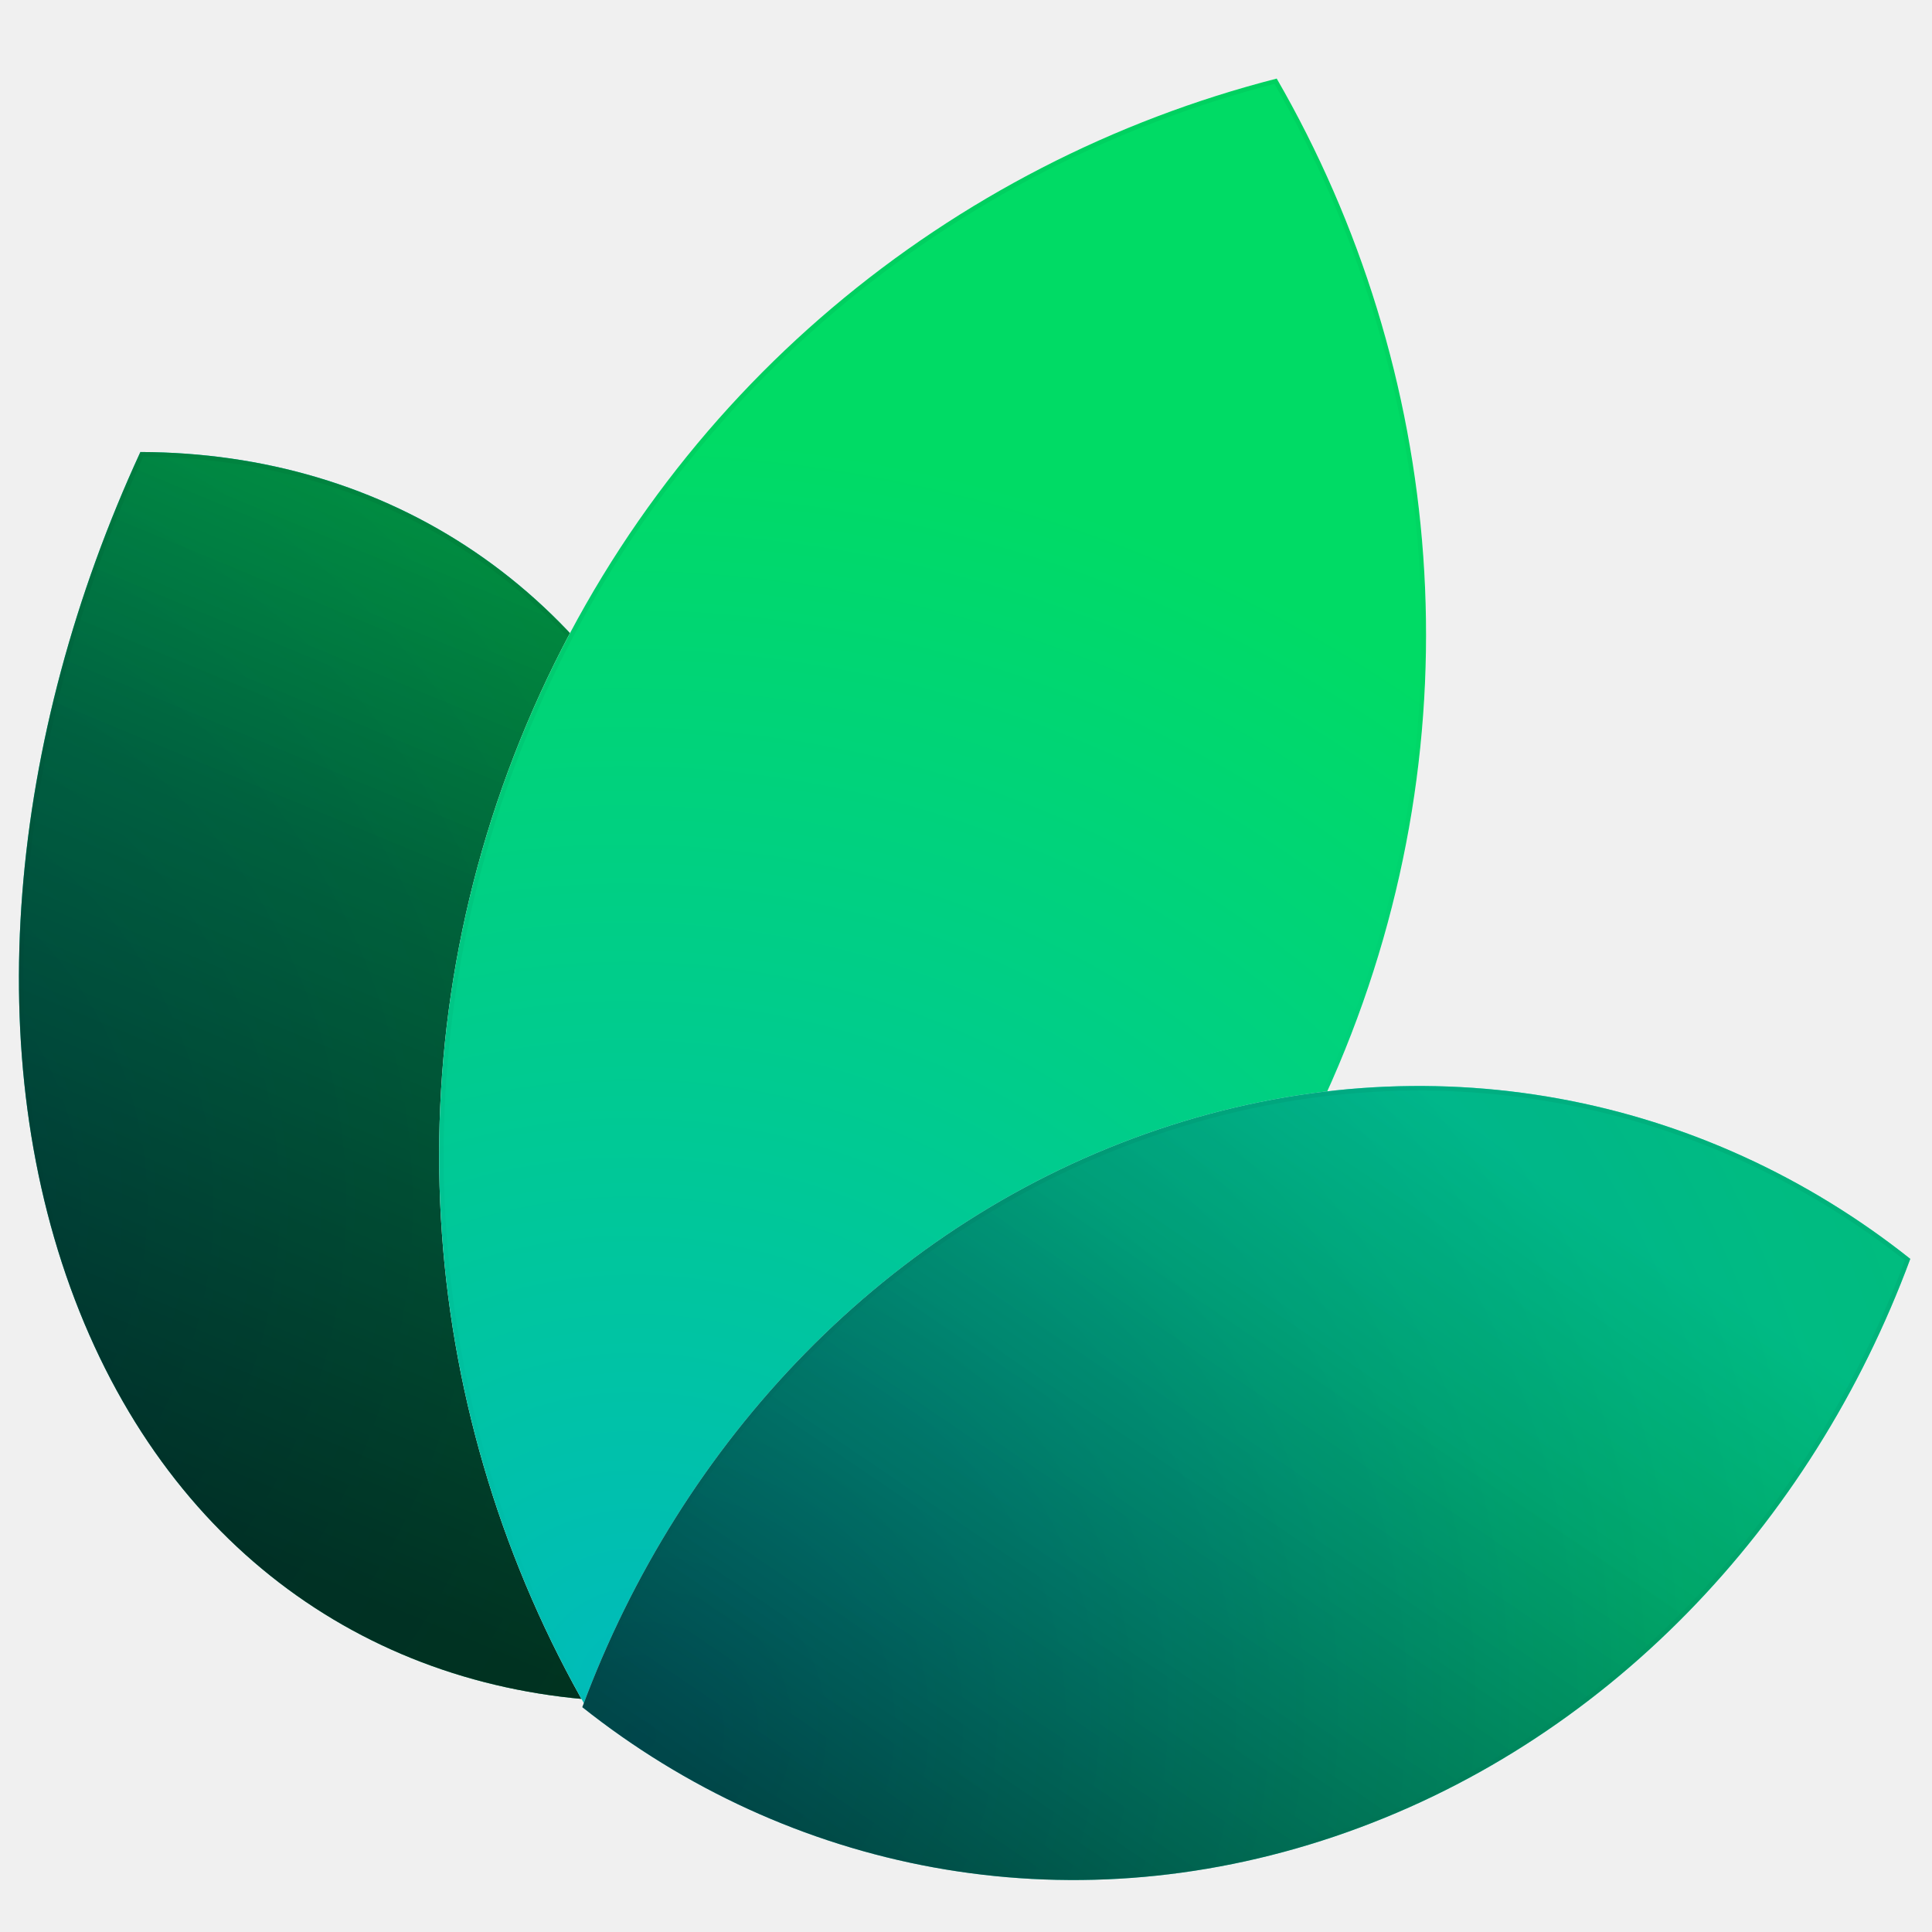
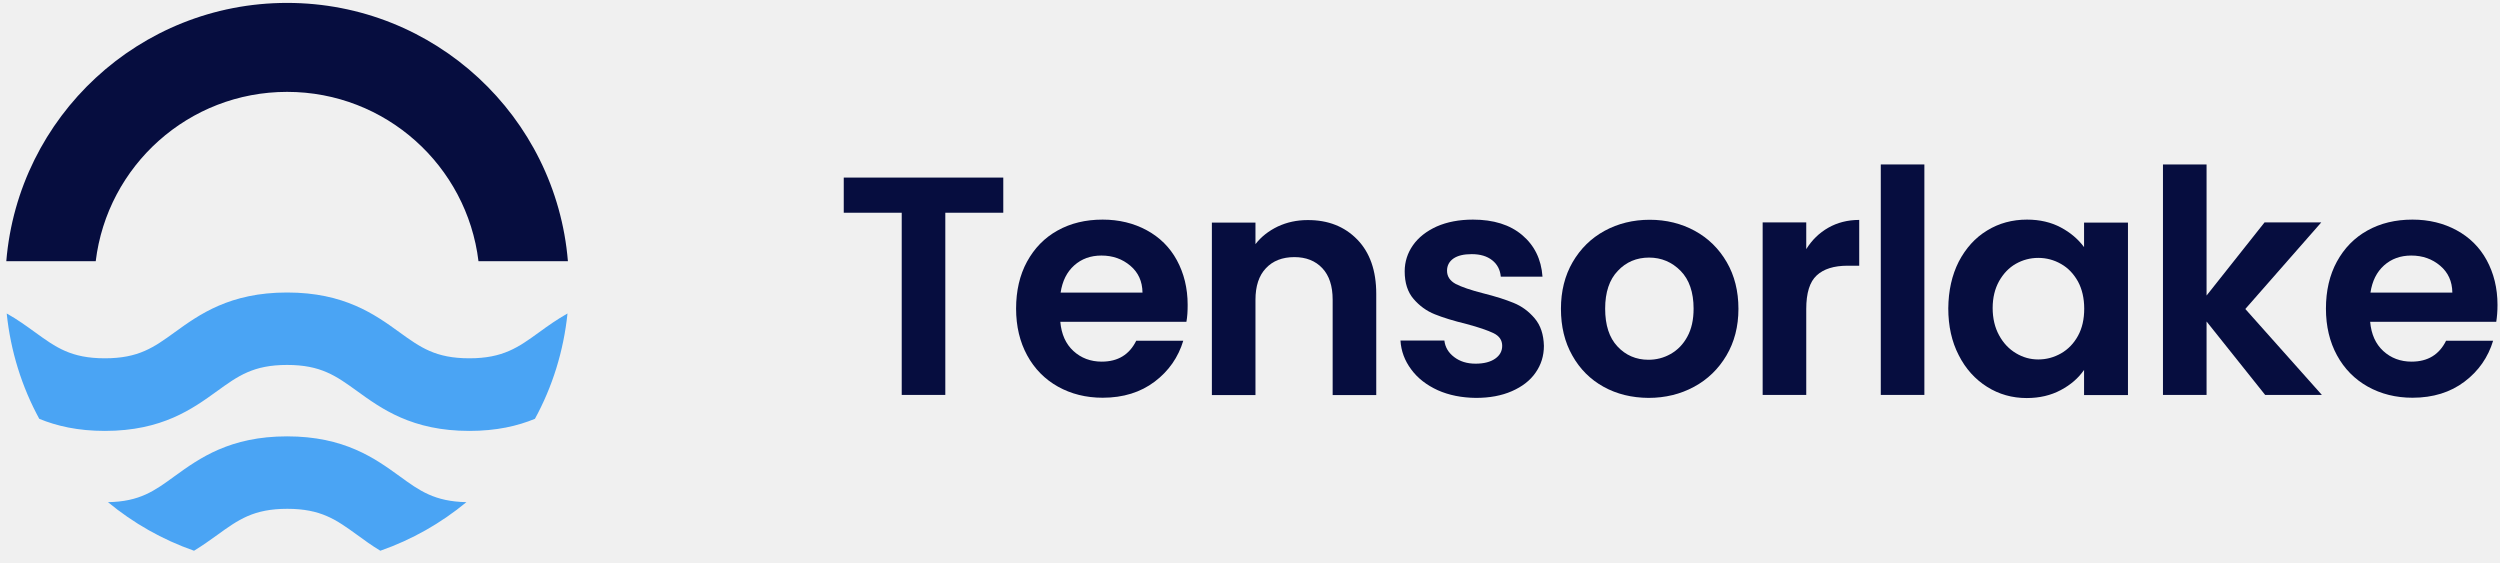
- <svg xmlns="http://www.w3.org/2000/svg" width="24" height="24" viewBox="0 0 24 24" fill="none">
-   <path d="M7.953 21.139C4.896 21.13 2.255 19.458 0.987 16.29C-0.28 13.121 0.109 9.163 1.744 5.615C4.801 5.624 7.442 7.296 8.71 10.465C9.977 13.633 9.588 17.591 7.953 21.139Z" fill="white" />
-   <path d="M7.953 21.139C4.896 21.13 2.255 19.458 0.987 16.29C-0.28 13.121 0.109 9.163 1.744 5.615C4.801 5.624 7.442 7.296 8.71 10.465C9.977 13.633 9.588 17.591 7.953 21.139Z" fill="url(#paint0_radial_101_2703)" />
-   <path d="M7.953 21.139C4.896 21.13 2.255 19.458 0.987 16.29C-0.28 13.121 0.109 9.163 1.744 5.615C4.801 5.624 7.442 7.296 8.71 10.465C9.977 13.633 9.588 17.591 7.953 21.139Z" fill="black" fill-opacity="0.5" style="mix-blend-mode:hard-light" />
-   <path d="M7.953 21.139C4.896 21.13 2.255 19.458 0.987 16.29C-0.28 13.121 0.109 9.163 1.744 5.615C4.801 5.624 7.442 7.296 8.71 10.465C9.977 13.633 9.588 17.591 7.953 21.139Z" fill="url(#paint1_linear_101_2703)" fill-opacity="0.5" style="mix-blend-mode:hard-light" />
-   <path d="M8.684 10.476C9.945 13.63 9.561 17.572 7.935 21.111C4.897 21.096 2.274 19.431 1.013 16.279C-0.248 13.124 0.136 9.182 1.762 5.643C4.8 5.659 7.423 7.324 8.684 10.476Z" stroke="url(#paint2_linear_101_2703)" stroke-opacity="0.05" stroke-width="0.056" />
-   <path d="M7.31 21.257C11.354 20.221 14.884 17.375 16.628 13.236C18.373 9.097 17.945 4.587 15.86 0.976C11.816 2.012 8.287 4.858 6.542 8.998C4.797 13.137 5.225 17.646 7.31 21.257Z" fill="white" />
-   <path d="M7.31 21.257C11.354 20.221 14.884 17.375 16.628 13.236C18.373 9.097 17.945 4.587 15.86 0.976C11.816 2.012 8.287 4.858 6.542 8.998C4.797 13.137 5.225 17.646 7.31 21.257Z" fill="url(#paint3_radial_101_2703)" />
-   <path d="M16.603 13.225C14.864 17.349 11.351 20.187 7.324 21.225C5.253 17.624 4.829 13.132 6.568 9.009C8.306 4.885 11.819 2.047 15.846 1.009C17.918 4.61 18.341 9.101 16.603 13.225Z" stroke="url(#paint4_linear_101_2703)" stroke-opacity="0.05" stroke-width="0.056" />
-   <path d="M7.234 21.207C9.789 23.237 13.21 23.951 16.577 22.814C19.944 21.677 22.506 18.945 23.73 15.638C21.175 13.608 17.754 12.894 14.387 14.031C11.02 15.168 8.458 17.901 7.234 21.207Z" fill="white" />
-   <path d="M7.234 21.207C9.789 23.237 13.21 23.951 16.577 22.814C19.944 21.677 22.506 18.945 23.73 15.638C21.175 13.608 17.754 12.894 14.387 14.031C11.02 15.168 8.458 17.901 7.234 21.207Z" fill="url(#paint5_radial_101_2703)" />
-   <path d="M7.234 21.207C9.789 23.237 13.21 23.951 16.577 22.814C19.944 21.677 22.506 18.945 23.73 15.638C21.175 13.608 17.754 12.894 14.387 14.031C11.02 15.168 8.458 17.901 7.234 21.207Z" fill="black" fill-opacity="0.2" style="mix-blend-mode:hard-light" />
-   <path d="M7.234 21.207C9.789 23.237 13.21 23.951 16.577 22.814C19.944 21.677 22.506 18.945 23.73 15.638C21.175 13.608 17.754 12.894 14.387 14.031C11.02 15.168 8.458 17.901 7.234 21.207Z" fill="url(#paint6_linear_101_2703)" fill-opacity="0.5" style="mix-blend-mode:hard-light" />
-   <path d="M16.568 22.787C13.218 23.918 9.814 23.212 7.267 21.198C8.492 17.907 11.044 15.189 14.396 14.058C17.747 12.927 21.15 13.633 23.697 15.648C22.472 18.938 19.92 21.656 16.568 22.787Z" stroke="url(#paint7_linear_101_2703)" stroke-opacity="0.05" stroke-width="0.056" />
+ <svg xmlns="http://www.w3.org/2000/svg" width="160" height="36" viewBox="0 0 160 36" fill="none">
+   <g clip-path="url(#clip0_224_1638)">
+     <path d="M36.32 20.062C36.069 22.484 35.349 24.764 34.236 26.804C33.123 27.262 31.782 27.578 30.036 27.578C26.371 27.578 24.418 26.16 22.847 25.025C21.505 24.055 20.534 23.356 18.374 23.356C16.214 23.356 15.243 24.055 13.902 25.025C12.331 26.16 10.378 27.578 6.713 27.578C4.978 27.578 3.625 27.262 2.513 26.804C1.4 24.764 0.68 22.484 0.429 20.062C1.116 20.444 1.694 20.869 2.24 21.262C3.582 22.233 4.542 22.931 6.713 22.931C8.873 22.931 9.844 22.233 11.185 21.262C12.756 20.127 14.709 18.72 18.374 18.72C22.04 18.72 23.993 20.127 25.564 21.262C26.905 22.233 27.876 22.931 30.036 22.931C32.196 22.931 33.167 22.233 34.509 21.262C35.044 20.869 35.633 20.454 36.32 20.062Z" fill="#4AA4F4" />
+     <path d="M29.851 32.138C28.225 33.48 26.371 34.538 24.342 35.247C23.796 34.92 23.305 34.56 22.858 34.233C21.516 33.262 20.545 32.564 18.385 32.564C16.225 32.564 15.254 33.262 13.913 34.233C13.454 34.56 12.974 34.909 12.418 35.247C10.389 34.538 8.534 33.48 6.909 32.138C8.938 32.105 9.887 31.418 11.185 30.469C12.756 29.334 14.709 27.927 18.374 27.927C22.04 27.927 23.993 29.334 25.564 30.469C26.862 31.418 27.811 32.094 29.851 32.138Z" fill="#4AA4F4" />
+     <path d="M18.375 0.186C27.829 0.186 35.584 7.46 36.346 16.718H30.623C29.883 10.608 24.685 5.88 18.375 5.88C12.064 5.88 6.866 10.608 6.126 16.718H0.403C1.166 7.46 8.92 0.186 18.375 0.186Z" fill="#060D3F" />
+   </g>
+   <path d="M64.21 11.365V13.615H60.5V25.275H57.71V13.615H54V11.365H64.21Z" fill="#060D3F" />
+   <path d="M75.93 20.595H67.86C67.93 21.395 68.21 22.015 68.7 22.465C69.19 22.915 69.8 23.145 70.51 23.145C71.55 23.145 72.28 22.695 72.72 21.805H75.73C75.41 22.865 74.8 23.745 73.9 24.425C73 25.105 71.89 25.455 70.57 25.455C69.51 25.455 68.55 25.215 67.71 24.745C66.87 24.275 66.21 23.605 65.74 22.745C65.27 21.885 65.03 20.885 65.03 19.755C65.03 18.615 65.26 17.605 65.73 16.745C66.2 15.885 66.85 15.215 67.68 14.755C68.52 14.285 69.48 14.055 70.57 14.055C71.62 14.055 72.56 14.285 73.39 14.735C74.22 15.185 74.87 15.825 75.32 16.655C75.77 17.485 76.01 18.435 76.01 19.515C76.01 19.915 75.99 20.275 75.93 20.595ZM73.12 18.725C73.11 18.005 72.85 17.435 72.34 17.005C71.83 16.575 71.22 16.355 70.49 16.355C69.8 16.355 69.22 16.565 68.75 16.985C68.28 17.405 67.99 17.985 67.88 18.725H73.12Z" fill="#060D3F" />
+   <path d="M86.86 15.325C87.67 16.155 88.08 17.315 88.08 18.805V25.285H85.29V19.185C85.29 18.305 85.07 17.635 84.63 17.165C84.19 16.695 83.59 16.455 82.84 16.455C82.07 16.455 81.46 16.695 81.02 17.165C80.57 17.635 80.35 18.315 80.35 19.185V25.285H77.56V14.245H80.35V15.625C80.72 15.145 81.2 14.775 81.78 14.495C82.36 14.225 82.99 14.085 83.68 14.085C84.99 14.075 86.05 14.495 86.86 15.325Z" fill="#060D3F" />
+   <path d="M92.02 24.975C91.3 24.645 90.73 24.205 90.32 23.645C89.9 23.085 89.67 22.465 89.63 21.795H92.44C92.49 22.225 92.7 22.575 93.07 22.855C93.44 23.135 93.89 23.275 94.44 23.275C94.97 23.275 95.39 23.165 95.69 22.955C95.99 22.745 96.14 22.475 96.14 22.135C96.14 21.775 95.96 21.505 95.59 21.325C95.22 21.145 94.64 20.945 93.85 20.735C93.03 20.535 92.35 20.325 91.83 20.115C91.3 19.905 90.85 19.575 90.47 19.135C90.09 18.695 89.9 18.105 89.9 17.365C89.9 16.755 90.08 16.195 90.43 15.695C90.78 15.195 91.29 14.795 91.95 14.495C92.61 14.205 93.38 14.055 94.27 14.055C95.59 14.055 96.64 14.385 97.42 15.045C98.2 15.705 98.64 16.585 98.72 17.705H96.05C96.01 17.265 95.83 16.915 95.5 16.655C95.17 16.395 94.74 16.265 94.19 16.265C93.68 16.265 93.3 16.355 93.02 16.545C92.75 16.735 92.61 16.995 92.61 17.325C92.61 17.695 92.8 17.975 93.17 18.175C93.54 18.365 94.12 18.565 94.9 18.765C95.7 18.965 96.36 19.175 96.87 19.385C97.39 19.595 97.84 19.925 98.22 20.375C98.6 20.825 98.79 21.405 98.81 22.135C98.81 22.775 98.63 23.345 98.28 23.845C97.93 24.355 97.42 24.745 96.76 25.035C96.1 25.325 95.33 25.465 94.46 25.465C93.55 25.455 92.74 25.295 92.02 24.975Z" fill="#060D3F" />
+   <path d="M102.63 24.755C101.78 24.285 101.11 23.615 100.63 22.755C100.14 21.895 99.9 20.895 99.9 19.765C99.9 18.635 100.15 17.635 100.65 16.775C101.15 15.915 101.83 15.245 102.69 14.775C103.55 14.305 104.52 14.065 105.58 14.065C106.64 14.065 107.61 14.305 108.47 14.775C109.33 15.245 110.01 15.915 110.51 16.775C111.01 17.635 111.26 18.635 111.26 19.765C111.26 20.895 111 21.895 110.49 22.755C109.98 23.615 109.29 24.285 108.42 24.755C107.55 25.225 106.58 25.465 105.5 25.465C104.43 25.455 103.48 25.225 102.63 24.755ZM106.92 22.655C107.36 22.405 107.72 22.045 107.99 21.545C108.26 21.055 108.39 20.455 108.39 19.755C108.39 18.705 108.11 17.895 107.56 17.335C107.01 16.775 106.33 16.485 105.54 16.485C104.75 16.485 104.07 16.765 103.54 17.335C103 17.895 102.73 18.705 102.73 19.755C102.73 20.805 102.99 21.615 103.52 22.175C104.04 22.735 104.71 23.025 105.5 23.025C106 23.025 106.48 22.905 106.92 22.655Z" fill="#060D3F" />
+   <path d="M117.01 14.575C117.59 14.245 118.25 14.075 118.99 14.075V17.005H118.25C117.37 17.005 116.71 17.215 116.27 17.625C115.82 18.035 115.6 18.755 115.6 19.775V25.275H112.81V14.235H115.6V15.945C115.96 15.365 116.43 14.905 117.01 14.575Z" fill="#060D3F" />
+   <path d="M123.16 10.525V25.275H120.37V10.525H123.16Z" fill="#060D3F" />
+   <path d="M125.36 16.745C125.81 15.885 126.41 15.215 127.17 14.755C127.93 14.285 128.79 14.055 129.73 14.055C130.55 14.055 131.27 14.225 131.89 14.555C132.51 14.885 133 15.305 133.38 15.815V14.245H136.19V25.285H133.38V23.675C133.02 24.195 132.53 24.625 131.89 24.965C131.25 25.305 130.53 25.475 129.71 25.475C128.78 25.475 127.93 25.235 127.17 24.755C126.41 24.275 125.8 23.605 125.36 22.735C124.91 21.865 124.69 20.865 124.69 19.735C124.7 18.605 124.92 17.615 125.36 16.745ZM132.99 18.015C132.72 17.535 132.37 17.155 131.91 16.895C131.46 16.635 130.97 16.505 130.45 16.505C129.93 16.505 129.45 16.635 129.01 16.885C128.57 17.135 128.22 17.505 127.94 17.995C127.67 18.485 127.53 19.055 127.53 19.715C127.53 20.375 127.67 20.965 127.94 21.455C128.21 21.955 128.57 22.335 129.02 22.605C129.47 22.875 129.94 23.005 130.45 23.005C130.97 23.005 131.45 22.875 131.91 22.615C132.36 22.355 132.72 21.985 132.99 21.495C133.26 21.005 133.39 20.425 133.39 19.755C133.39 19.085 133.25 18.495 132.99 18.015Z" fill="#060D3F" />
+   <path d="M144.97 25.275L141.22 20.575V25.275H138.43V10.525H141.22V18.915L144.93 14.235H148.56L143.7 19.775L148.6 25.275H144.97Z" fill="#060D3F" />
+   <path d="M159.76 20.595H151.69C151.76 21.395 152.04 22.015 152.53 22.465C153.02 22.915 153.63 23.145 154.34 23.145C155.38 23.145 156.11 22.695 156.55 21.805H159.56C159.24 22.865 158.63 23.745 157.73 24.425C156.83 25.105 155.72 25.455 154.4 25.455C153.34 25.455 152.38 25.215 151.54 24.745C150.7 24.275 150.04 23.605 149.57 22.745C149.1 21.885 148.86 20.885 148.86 19.755C148.86 18.615 149.09 17.605 149.56 16.745C150.03 15.885 150.68 15.215 151.51 14.755C152.35 14.285 153.31 14.055 154.4 14.055C155.45 14.055 156.39 14.285 157.22 14.735C158.05 15.185 158.7 15.825 159.15 16.655C159.6 17.485 159.84 18.435 159.84 19.515C159.84 19.915 159.81 20.275 159.76 20.595ZM156.95 18.725C156.94 18.005 156.68 17.435 156.17 17.005C155.66 16.575 155.05 16.355 154.32 16.355C153.63 16.355 153.05 16.565 152.58 16.985C152.11 17.405 151.82 17.985 151.71 18.725H156.95Z" fill="#060D3F" />
  <defs>
-     <radialGradient id="paint0_radial_101_2703" cx="0" cy="0" r="1" gradientUnits="userSpaceOnUse" gradientTransform="translate(-3.00503 15.023) rotate(-10.029) scale(17.9572 17.784)">
-       <stop stop-color="#00B0BB" />
-       <stop offset="1" stop-color="#00DB65" />
-     </radialGradient>
-     <linearGradient id="paint1_linear_101_2703" x1="7.39" y1="4.813" x2="1.63" y2="18.689" gradientUnits="userSpaceOnUse">
-       <stop stop-color="#18E299" />
-       <stop offset="1" />
-     </linearGradient>
-     <linearGradient id="paint2_linear_101_2703" x1="7.948" y1="8.016" x2="1.761" y2="18.746" gradientUnits="userSpaceOnUse">
-       <stop />
-       <stop offset="1" stop-opacity="0" />
-     </linearGradient>
-     <radialGradient id="paint3_radial_101_2703" cx="0" cy="0" r="1" gradientUnits="userSpaceOnUse" gradientTransform="translate(8.11404 20.8822) rotate(-75.7542) scale(21.6246 23.7772)">
-       <stop stop-color="#00BBBB" />
-       <stop offset="0.713" stop-color="#00DB65" />
-     </radialGradient>
-     <linearGradient id="paint4_linear_101_2703" x1="7.602" y1="5.871" x2="15.556" y2="16.372" gradientUnits="userSpaceOnUse">
-       <stop />
-       <stop offset="1" stop-opacity="0" />
-     </linearGradient>
-     <radialGradient id="paint5_radial_101_2703" cx="0" cy="0" r="1" gradientUnits="userSpaceOnUse" gradientTransform="translate(7.84537 21.5181) rotate(-20.3525) scale(18.5603 17.32)">
-       <stop stop-color="#00B0BB" />
-       <stop offset="1" stop-color="#00DB65" />
-     </radialGradient>
-     <linearGradient id="paint6_linear_101_2703" x1="16.808" y1="13.007" x2="10.041" y2="22.994" gradientUnits="userSpaceOnUse">
-       <stop stop-color="#00B1BC" />
-       <stop offset="1" />
-     </linearGradient>
-     <linearGradient id="paint7_linear_101_2703" x1="16.808" y1="13.007" x2="14.169" y2="23.841" gradientUnits="userSpaceOnUse">
-       <stop />
-       <stop offset="1" stop-opacity="0" />
-     </linearGradient>
+     <clipPath id="clip0_224_1638">
+       <rect width="36" height="36" fill="white" transform="translate(0.341797)" />
+     </clipPath>
  </defs>
</svg>
